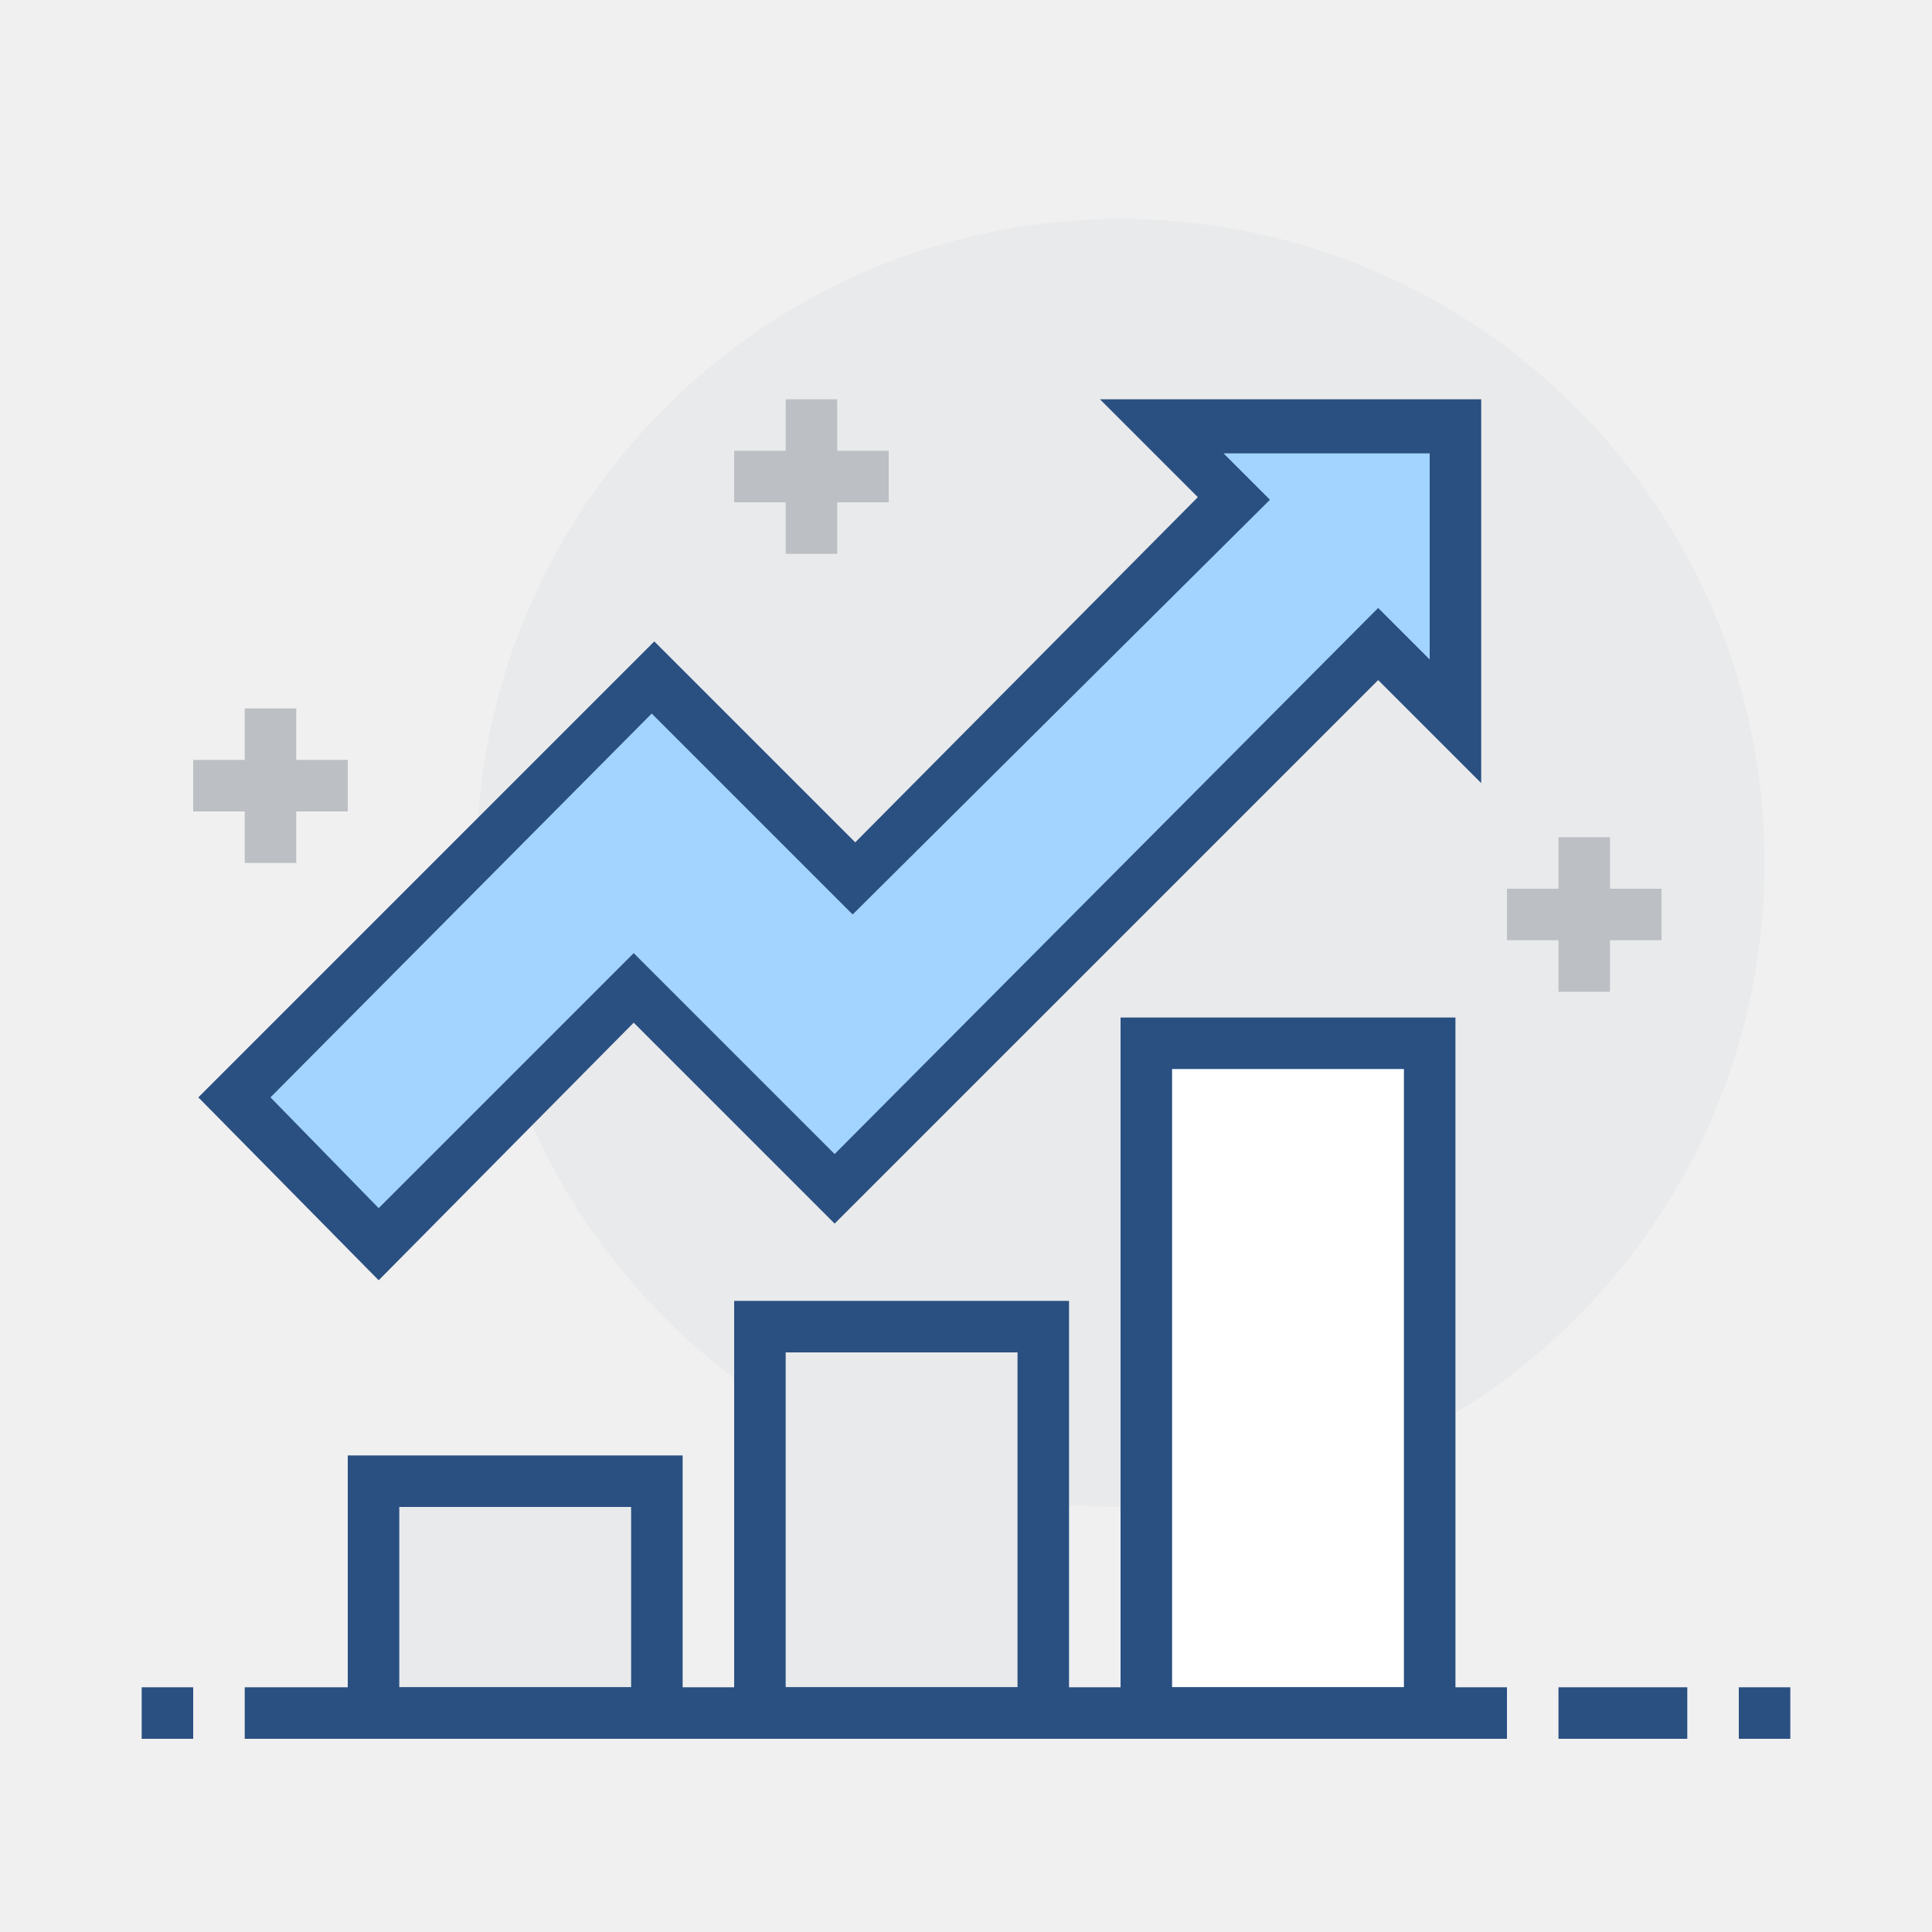
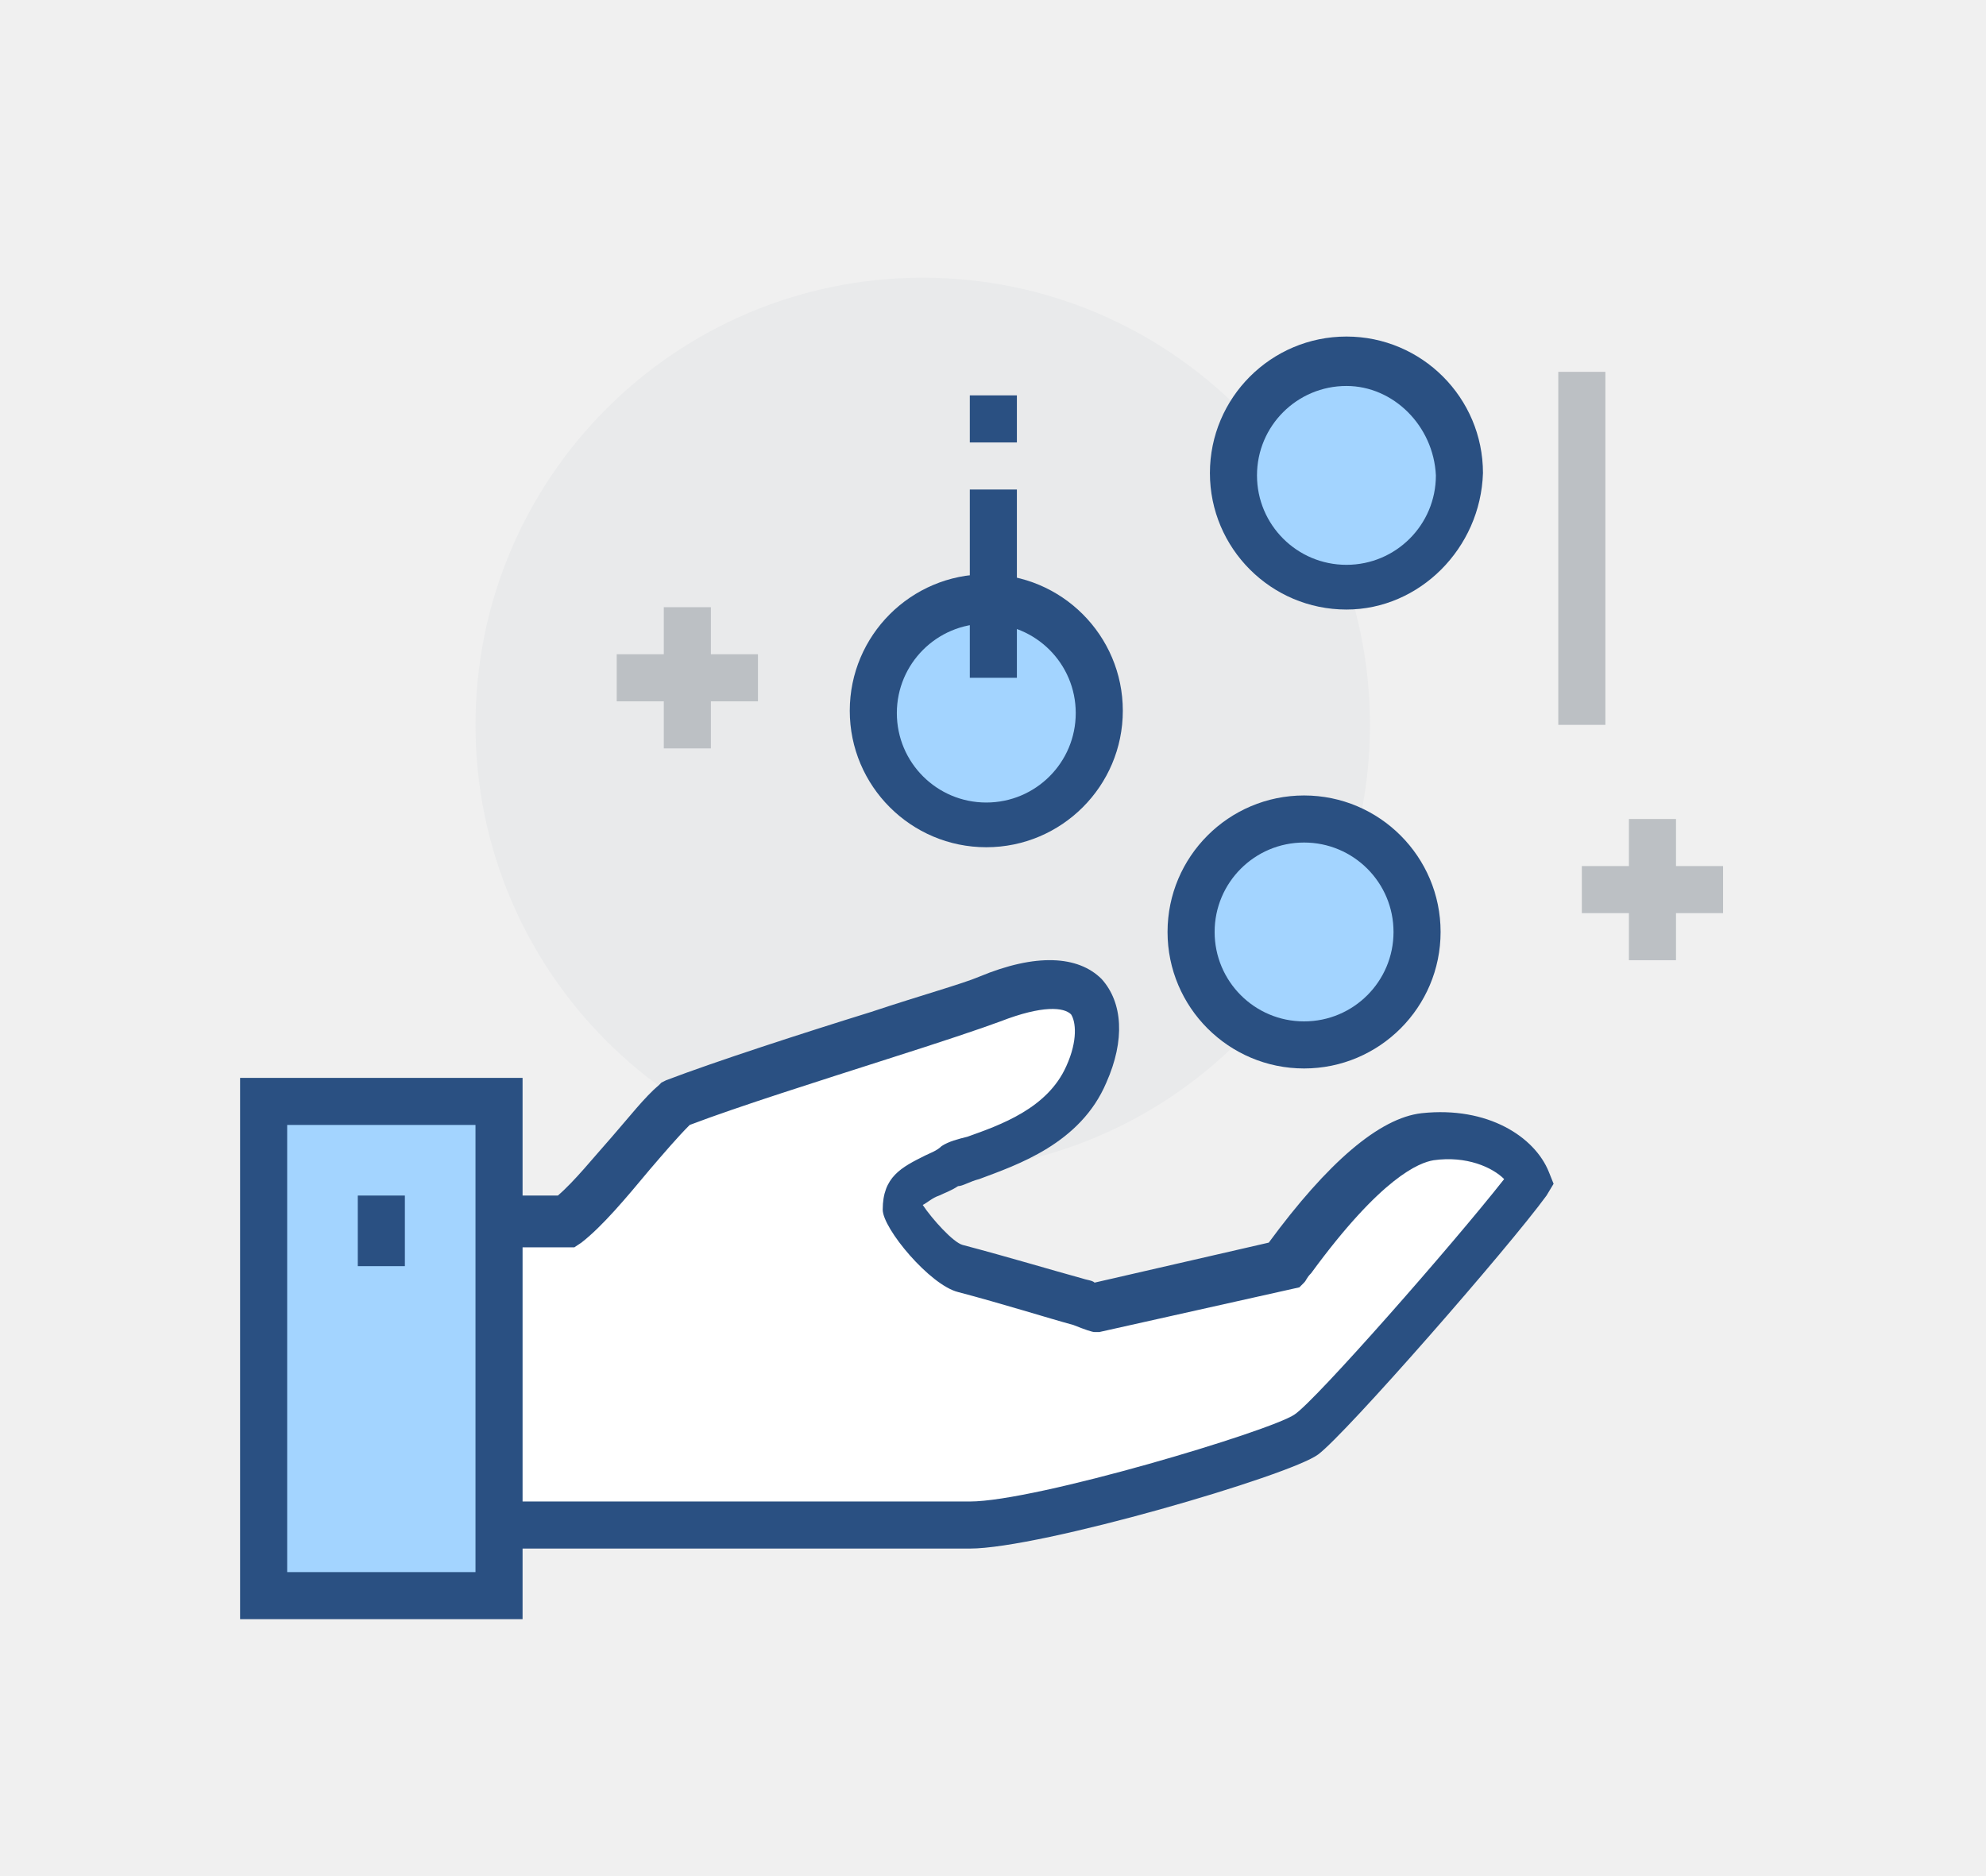
- <svg xmlns="http://www.w3.org/2000/svg" t="1574079765765" class="icon" viewBox="0 0 1024 1024" version="1.1" p-id="5292" width="64" height="64">
+ <svg xmlns="http://www.w3.org/2000/svg" t="1574321618882" class="icon" viewBox="0 0 1084 1024" version="1.1" p-id="4257" width="67.75" height="64">
  <defs>
    <style type="text/css" />
  </defs>
-   <path d="M593.92 457.387m-341.333 0a341.333 341.333 0 1 0 682.667 0 341.333 341.333 0 1 0-682.667 0Z" fill="#E9EAEB" p-id="5293" />
-   <path d="M416.427 211.627h27.307v81.92h-27.307z" fill="#BCC0C4" p-id="5294" />
-   <path d="M389.12 238.933h81.92v27.307h-81.92zM129.707 375.467h27.307v81.92H129.707z" fill="#BCC0C4" p-id="5295" />
-   <path d="M102.4 402.773h81.92v27.307H102.4zM826.027 443.733h27.307v81.92h-27.307z" fill="#BCC0C4" p-id="5296" />
-   <path d="M798.72 471.04h81.92v27.307h-81.92z" fill="#BCC0C4" p-id="5297" />
-   <path d="M826.027 894.293h68.267v27.307h-68.267zM921.6 894.293h27.307v27.307h-27.307zM75.093 894.293h27.307v27.307H75.093z" fill="#2A5082" p-id="5298" />
-   <path d="M607.573 552.96h150.187v354.987H607.573z" fill="#FFFFFF" p-id="5299" />
-   <path d="M771.413 921.6H593.92v-382.293h177.493v382.293z m-150.187-27.307h122.88v-327.68h-122.88v327.68z" fill="#2A5082" p-id="5300" />
-   <path d="M197.973 785.067h150.187v122.88H197.973z" fill="#E9EAEB" p-id="5301" />
-   <path d="M361.813 921.6H184.32v-150.187h177.493v150.187z m-150.187-27.307h122.88v-95.573h-122.88v95.573z" fill="#2A5082" p-id="5302" />
-   <path d="M402.773 703.147h150.187v204.8H402.773z" fill="#E9EAEB" p-id="5303" />
-   <path d="M566.613 921.6H389.12v-232.107h177.493v232.107z m-150.187-27.307h122.88v-177.493h-122.88v177.493z" fill="#2A5082" p-id="5304" />
-   <path d="M129.707 894.293h669.013v27.307H129.707z" fill="#2A5082" p-id="5305" />
-   <path d="M771.413 225.28H614.4l39.595 38.229-202.069 202.069-106.496-106.496L124.245 581.632l76.459 77.824 135.168-135.168 106.496 105.131L730.453 341.333l40.96 40.96z" fill="#A3D4FF" p-id="5306" />
-   <path d="M200.704 678.571l-95.573-96.939 241.664-241.664 106.496 106.496L634.88 263.509l-51.883-51.883H785.067v203.435l-54.613-54.613-288.085 288.085-106.496-106.496-135.168 136.533zM143.36 581.632l57.344 58.709 135.168-135.168 106.496 106.496L730.453 322.219l27.307 27.307v-109.227h-109.227l24.576 24.576-221.184 219.819-106.496-106.496L143.36 581.632z" fill="#2A5082" p-id="5307" />
+   <path d="M503.649 395.724m-244.115 0a244.115 244.115 0 1 0 488.231 0 244.115 244.115 0 1 0-488.231 0Z" fill="#E9EAEB" p-id="4258" />
+   <path d="M362.319 331.483h25.696v77.089h-25.696z" fill="#BCC0C4" p-id="4259" />
+   <path d="M336.622 357.179h77.089v25.696h-77.089zM889.094 447.117h25.696v77.089h-25.696z" fill="#BCC0C4" p-id="4260" />
+   <path d="M863.398 472.813h77.089v25.696h-77.089z" fill="#BCC0C4" p-id="4261" />
+   <path d="M259.533 832.562h269.812c37.26 0 170.881-39.829 185.014-50.108 14.133-10.279 100.216-109.21 122.058-138.76-5.139-14.133-26.981-26.981-56.532-24.412-33.405 3.854-75.804 68.095-78.374 69.38l-104.07 23.127c-3.854-1.285-39.829-12.848-74.519-21.842-11.563-2.57-32.12-29.551-32.12-32.12 0-12.848 5.139-12.848 25.696-23.127 14.133-7.709 59.102-15.418 74.519-51.393 14.133-32.12 5.139-64.241-52.678-41.114-24.412 8.994-127.197 38.545-170.881 56.532-16.703 16.703-41.114 51.393-59.102 64.241h-50.108v169.596z" fill="#FFFFFF" p-id="4262" />
+   <path d="M529.345 845.41h-282.66v-192.723h57.817c8.994-7.709 19.272-20.557 29.551-32.12 8.994-10.279 17.987-21.842 25.696-28.266l1.285-1.285 2.57-1.285c26.981-10.279 74.519-25.696 111.779-37.26 26.981-8.994 50.108-15.418 59.102-19.272 30.836-12.848 53.962-11.563 66.811 1.285 11.563 12.848 12.848 33.405 2.57 56.532-14.133 33.405-48.823 44.969-69.38 52.678-5.139 1.285-8.994 3.854-11.563 3.854-3.854 2.57-7.709 3.854-10.279 5.139-3.854 1.285-6.424 3.854-8.994 5.139 5.139 7.709 16.703 20.557 21.842 21.842 24.412 6.424 50.108 14.133 64.241 17.987 3.854 1.285 6.424 1.285 7.709 2.57l95.077-21.842c32.12-43.684 60.386-68.095 83.513-70.665 35.975-3.854 61.671 12.848 69.38 32.12l2.57 6.424-3.854 6.424c-20.557 28.266-109.21 129.767-124.627 141.33-15.418 11.563-151.609 51.393-190.153 51.393z m-256.964-25.696h256.964c35.975 0 164.457-38.545 177.305-47.538 11.563-7.709 86.083-92.507 114.349-128.482-6.424-6.424-20.557-12.848-38.545-10.279-7.709 1.285-28.266 8.994-66.811 61.671-2.57 2.57-2.57 3.854-3.854 5.139l-2.57 2.57-109.21 24.412h-2.57c-1.285 0-5.139-1.285-11.563-3.854-14.133-3.854-38.545-11.563-62.956-17.987-15.418-3.854-41.114-34.69-41.114-44.969 0-17.987 10.279-23.127 23.127-29.551 2.57-1.285 6.424-2.57 8.994-5.139 3.854-2.57 8.994-3.854 14.133-5.139 17.987-6.424 43.684-15.418 53.962-38.545 6.424-14.133 5.139-24.412 2.57-28.266-3.854-3.854-15.418-5.139-38.545 3.854-10.279 3.854-33.405 11.563-61.671 20.557-35.975 11.563-80.944 25.696-107.925 35.975-6.424 6.424-14.133 15.418-21.842 24.412-12.848 15.418-25.696 30.836-37.26 39.829l-3.854 2.57h-41.114v138.76z" fill="#2A5082" p-id="4263" />
+   <path d="M600.01 389.3c0-33.405-26.981-61.671-61.671-61.671-33.405 0-61.671 26.981-61.671 61.671 0 33.405 26.981 61.671 61.671 61.671 34.69-1.285 61.671-28.266 61.671-61.671z" fill="#A3D4FF" p-id="4264" />
+   <path d="M538.339 462.535c-41.114 0-74.519-33.405-74.519-74.519 0-41.114 33.405-74.519 74.519-74.519 41.114 0 74.519 33.405 74.519 74.519 0 41.114-33.405 74.519-74.519 74.519z m0-122.058c-26.981 0-48.823 21.842-48.823 48.823 0 26.981 21.842 48.823 48.823 48.823 26.981 0 48.823-21.842 48.823-48.823 0-26.981-21.842-48.823-48.823-48.823z" fill="#2A5082" p-id="4265" />
+   <path d="M795.302 259.533c0-33.405-26.981-61.671-61.671-61.671s-61.671 26.981-61.671 61.671c0 33.405 26.981 61.671 61.671 61.671s61.671-28.266 61.671-61.671z" fill="#A3D4FF" p-id="4266" />
+   <path d="M734.916 332.768c-41.114 0-74.519-33.405-74.519-74.519 0-41.114 33.405-74.519 74.519-74.519 41.114 0 74.519 33.405 74.519 74.519-1.285 41.114-34.69 74.519-74.519 74.519z m0-122.058c-26.981 0-48.823 21.842-48.823 48.823 0 26.981 21.842 48.823 48.823 48.823 26.981 0 48.823-21.842 48.823-48.823-1.285-26.981-23.127-48.823-48.823-48.823z" fill="#2A5082" p-id="4267" />
+   <path d="M711.789 508.788m-61.671 0a61.671 61.671 0 1 0 123.343 0 61.671 61.671 0 1 0-123.343 0Z" fill="#A3D4FF" p-id="4268" />
+   <path d="M711.789 583.307c-41.114 0-74.519-33.405-74.519-74.519 0-41.114 33.405-74.519 74.519-74.519 41.114 0 74.519 33.405 74.519 74.519 0 41.114-33.405 74.519-74.519 74.519z m0-123.343c-26.981 0-48.823 21.842-48.823 48.823 0 26.981 21.842 48.823 48.823 48.823 26.981 0 48.823-21.842 48.823-48.823 0-26.981-21.842-48.823-48.823-48.823z" fill="#2A5082" p-id="4269" />
+   <path d="M143.9 601.295h128.482v269.812h-128.482z" fill="#A3D4FF" p-id="4270" />
+   <path d="M285.23 883.955h-154.178v-295.508h154.178v295.508z m-128.482-25.696h102.785v-244.115h-102.785v244.115z" fill="#2A5082" p-id="4271" />
+   <path d="M195.292 652.688h25.696v38.545h-25.696zM529.345 267.242h25.696v102.785h-25.696zM529.345 215.849h25.696v25.696h-25.696z" fill="#2A5082" p-id="4272" />
+   <path d="M850.55 203.001h25.696v192.723h-25.696z" fill="#BCC0C4" p-id="4273" />
</svg>
